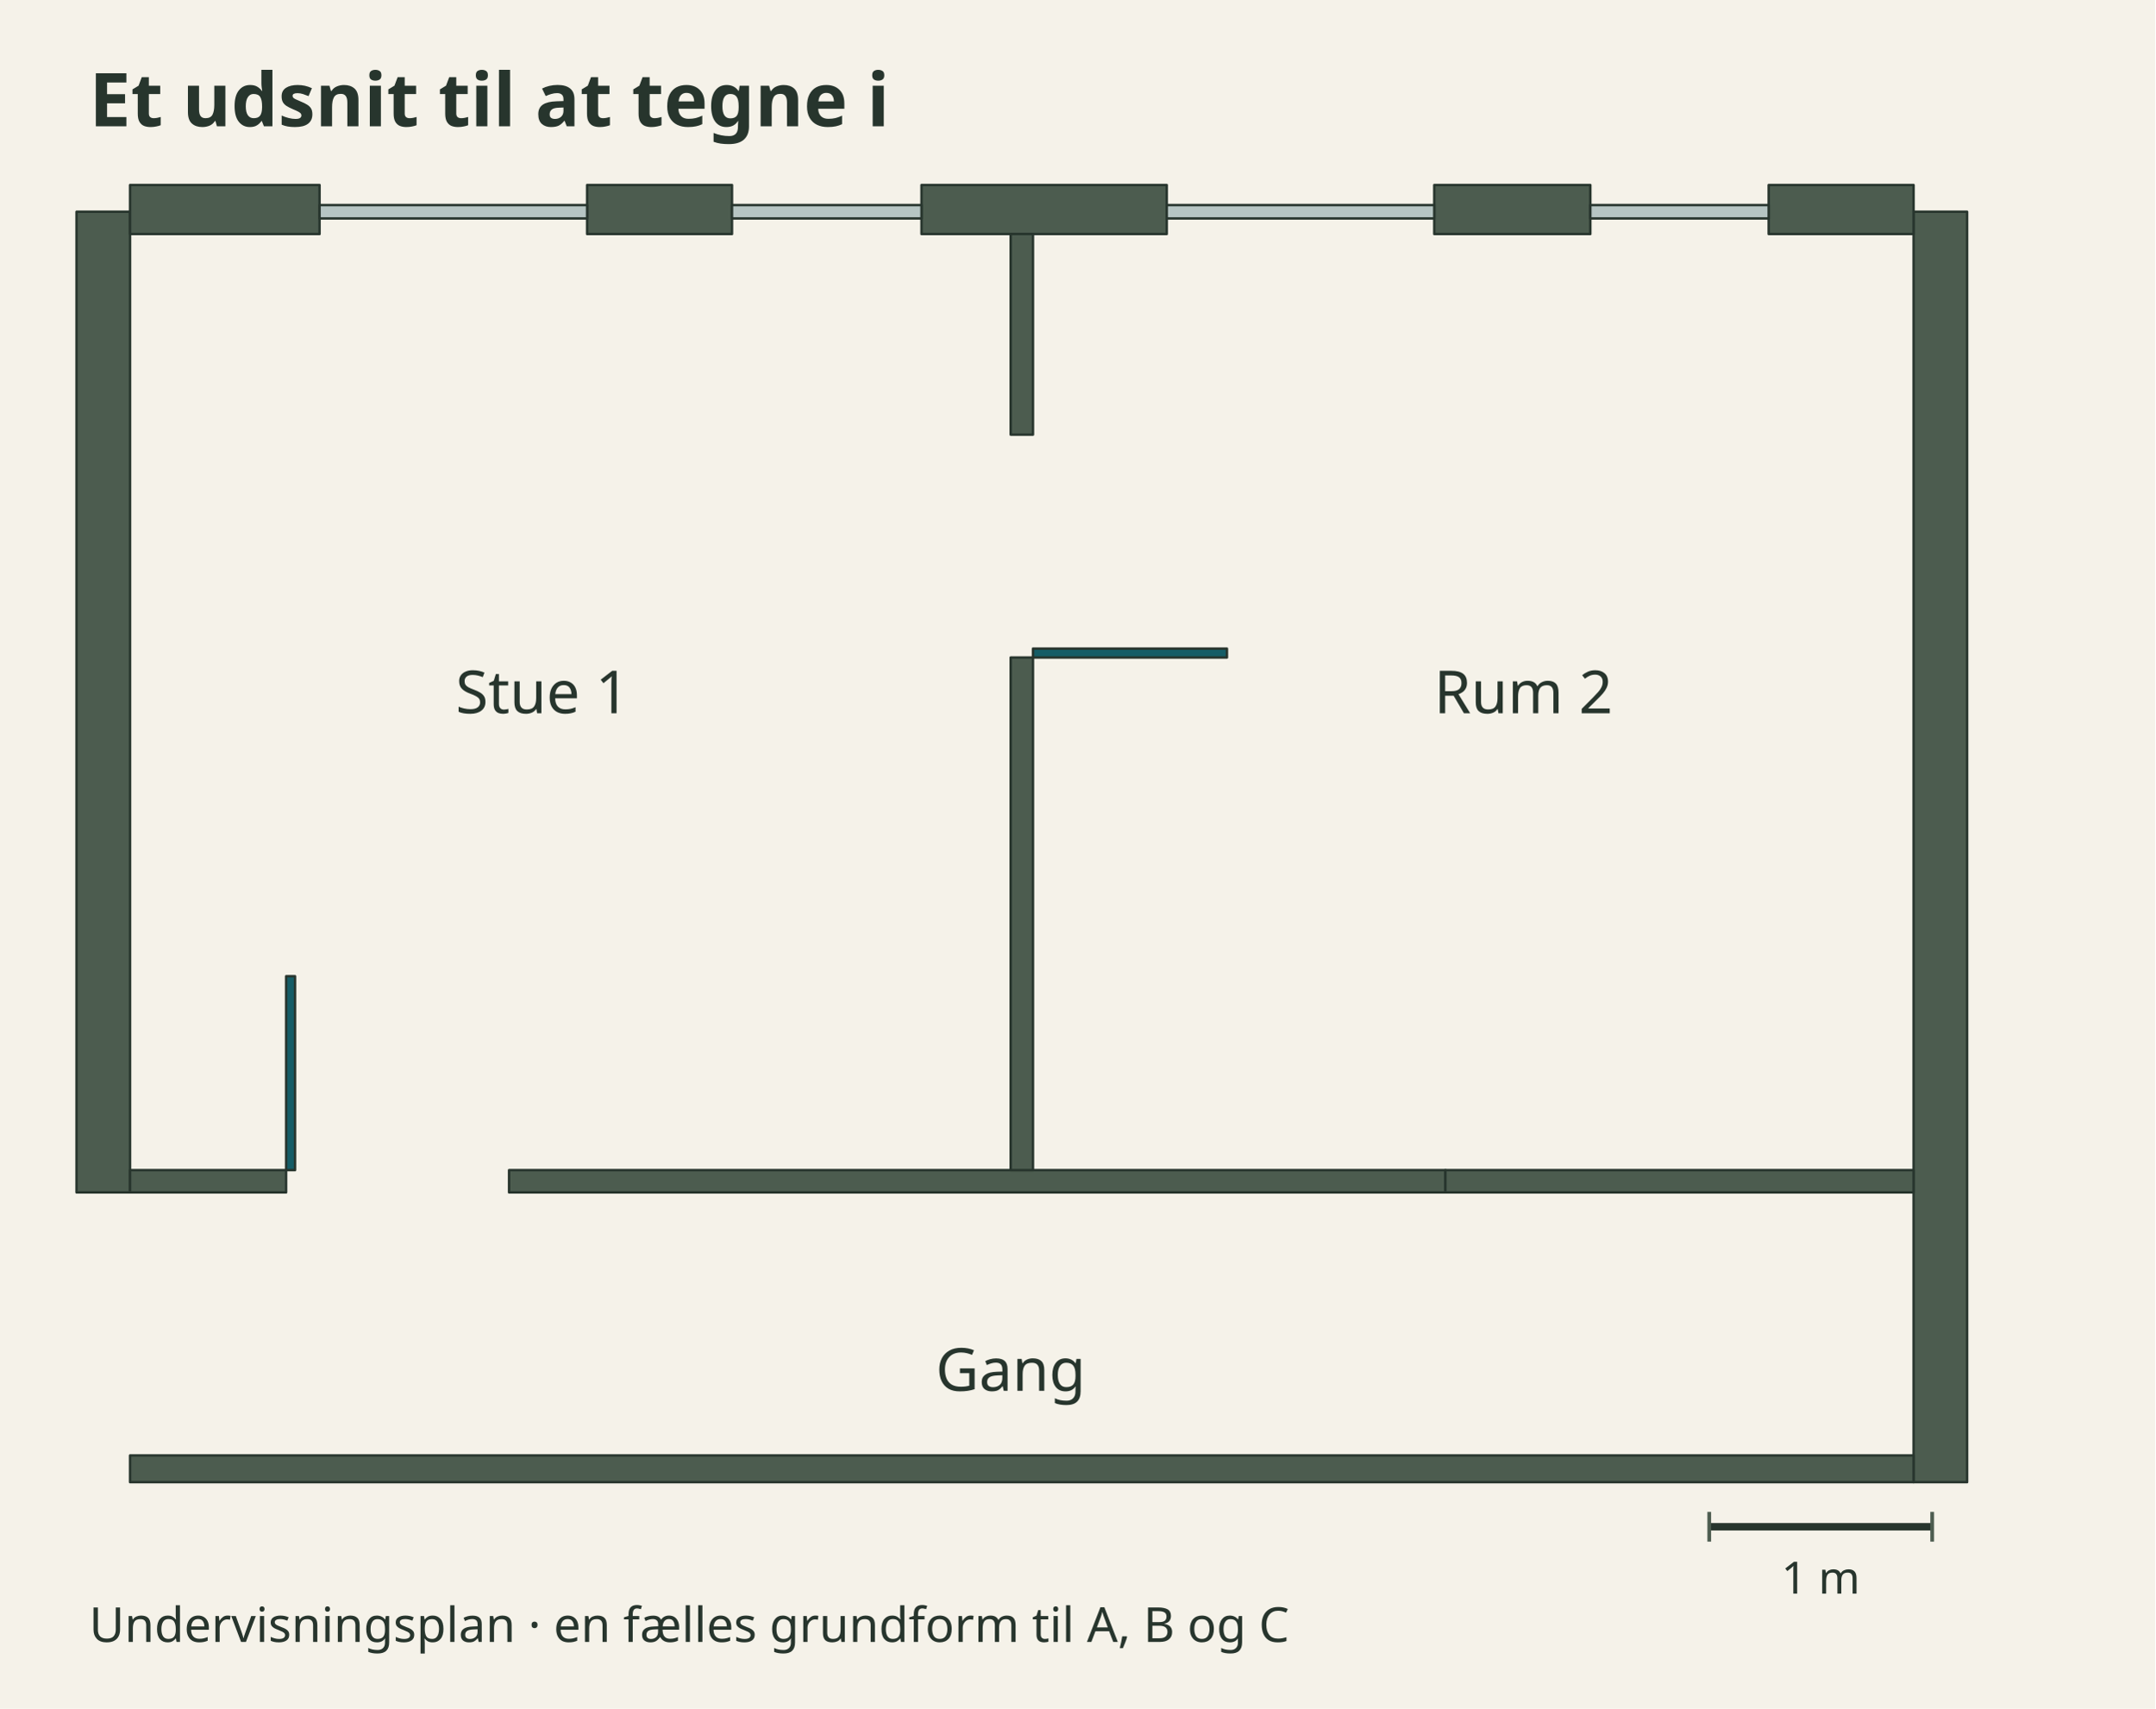
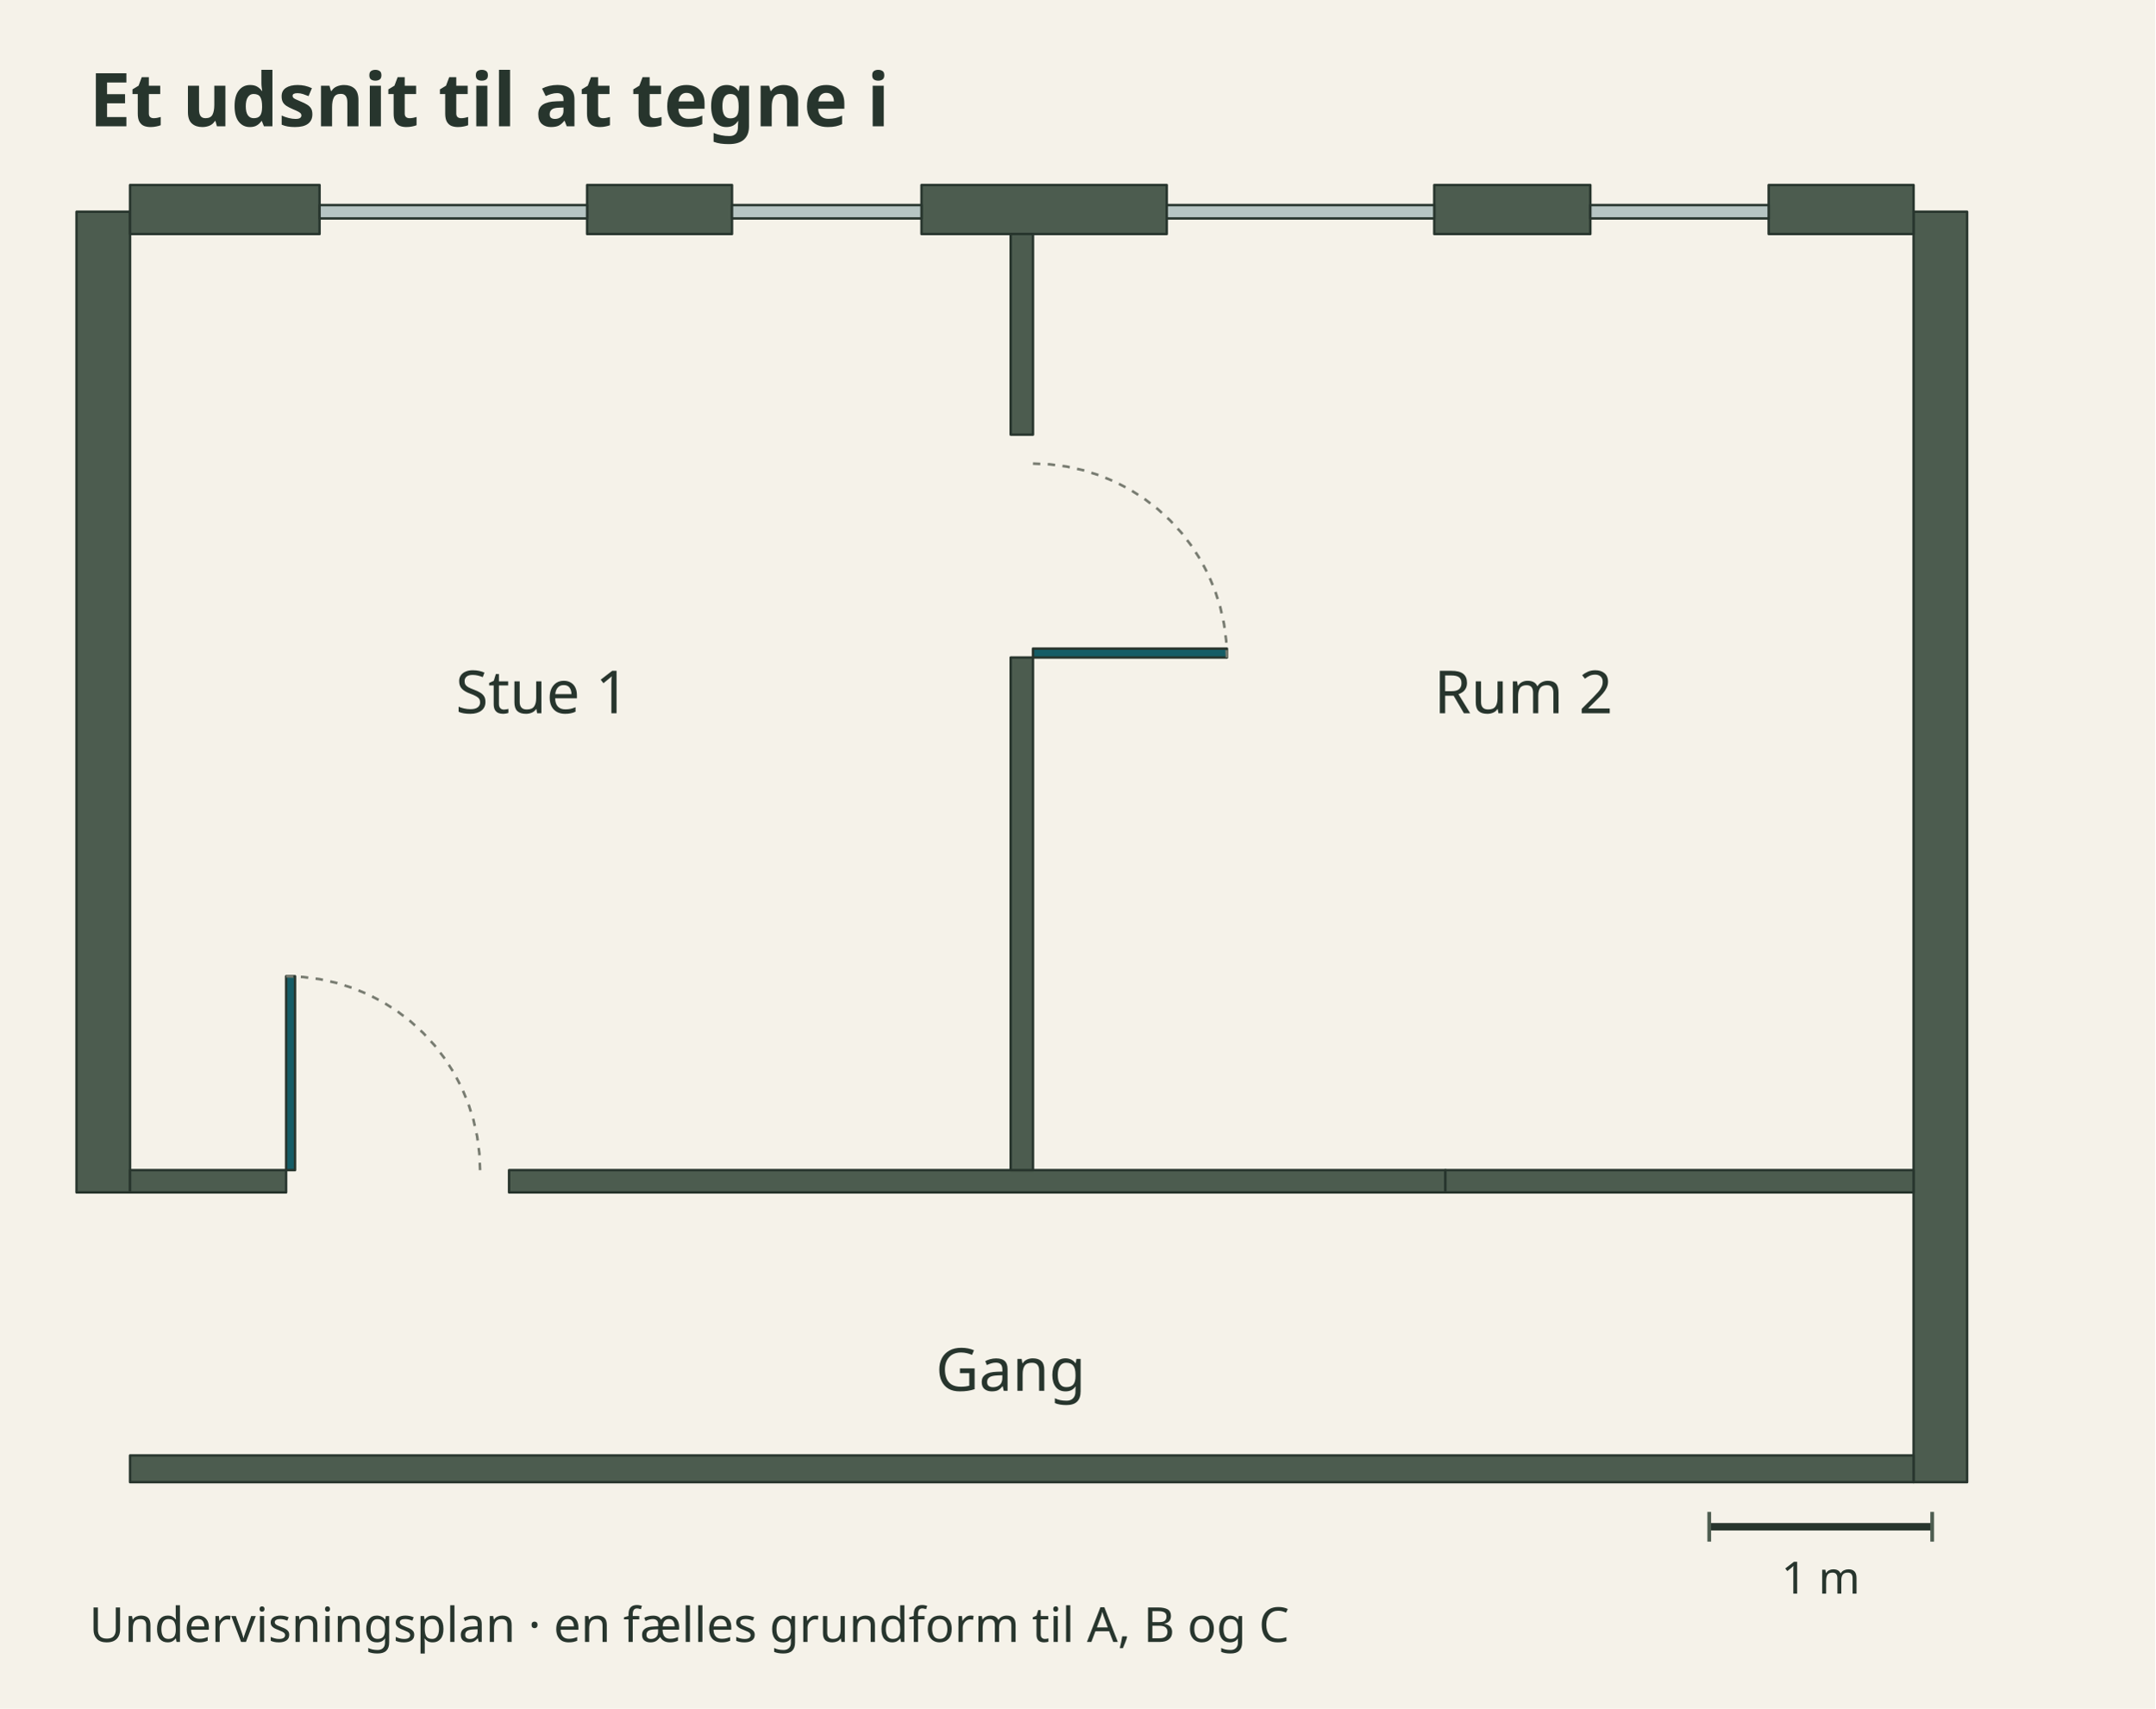
<svg xmlns="http://www.w3.org/2000/svg" viewBox="0 0 580 460" role="img">
  <rect width="580" height="460" fill="#f5f2e9" />
  <text x="24.00" y="34.00" font-family="sans-serif" font-size="20" fill="#27352d" text-anchor="start" font-weight="bold">Et udsnit til at tegne i</text>
  <path d="M35.00 321.00 L20.60 321.00 L20.60 57.00 L35.00 57.00Z" fill="#4c5c4f" stroke="#27352d" stroke-width="0.65" stroke-linejoin="round" />
  <path d="M529.40 399.00 L515.00 399.00 L515.00 57.00 L529.40 57.00Z" fill="#4c5c4f" stroke="#27352d" stroke-width="0.65" stroke-linejoin="round" />
  <path d="M515.00 399.00 L35.00 399.00 L35.00 391.80 L515.00 391.80Z" fill="#4c5c4f" stroke="#27352d" stroke-width="0.65" stroke-linejoin="round" />
  <path d="M86.00 63.00 L35.00 63.00 L35.00 49.80 L86.00 49.80Z" fill="#4c5c4f" stroke="#27352d" stroke-width="0.65" stroke-linejoin="round" />
  <path d="M197.00 63.00 L158.00 63.00 L158.00 49.80 L197.00 49.80Z" fill="#4c5c4f" stroke="#27352d" stroke-width="0.65" stroke-linejoin="round" />
  <path d="M314.00 63.00 L248.00 63.00 L248.00 49.80 L314.00 49.80Z" fill="#4c5c4f" stroke="#27352d" stroke-width="0.65" stroke-linejoin="round" />
  <path d="M428.00 63.00 L386.00 63.00 L386.00 49.80 L428.00 49.80Z" fill="#4c5c4f" stroke="#27352d" stroke-width="0.65" stroke-linejoin="round" />
  <path d="M515.00 63.00 L476.00 63.00 L476.00 49.80 L515.00 49.80Z" fill="#4c5c4f" stroke="#27352d" stroke-width="0.65" stroke-linejoin="round" />
  <path d="M158.00 58.80 L86.00 58.80 L86.00 55.20 L158.00 55.20Z" fill="#b6c5c3" stroke="#27352d" stroke-width="0.65" stroke-linejoin="round" />
  <path d="M248.00 58.80 L197.00 58.80 L197.00 55.20 L248.00 55.20Z" fill="#b6c5c3" stroke="#27352d" stroke-width="0.65" stroke-linejoin="round" />
  <path d="M386.00 58.80 L314.00 58.80 L314.00 55.20 L386.00 55.20Z" fill="#b6c5c3" stroke="#27352d" stroke-width="0.65" stroke-linejoin="round" />
  <path d="M476.00 58.80 L428.00 58.80 L428.00 55.20 L476.00 55.20Z" fill="#b6c5c3" stroke="#27352d" stroke-width="0.65" stroke-linejoin="round" />
  <path d="M77.00 321.00 L35.00 321.00 L35.00 315.00 L77.00 315.00Z" fill="#4c5c4f" stroke="#27352d" stroke-width="0.65" stroke-linejoin="round" />
  <path d="M389.00 321.00 L137.00 321.00 L137.00 315.00 L389.00 315.00Z" fill="#4c5c4f" stroke="#27352d" stroke-width="0.65" stroke-linejoin="round" />
  <path d="M515.00 321.00 L389.00 321.00 L389.00 315.00 L515.00 315.00Z" fill="#4c5c4f" stroke="#27352d" stroke-width="0.65" stroke-linejoin="round" />
  <path d="M278.00 315.00 L272.00 315.00 L272.00 177.00 L278.00 177.00Z" fill="#4c5c4f" stroke="#27352d" stroke-width="0.65" stroke-linejoin="round" />
  <path d="M278.00 117.00 L272.00 117.00 L272.00 63.00 L278.00 63.00Z" fill="#4c5c4f" stroke="#27352d" stroke-width="0.65" stroke-linejoin="round" />
  <path d="M79.40 315.00 L77.00 315.00 L77.00 262.80 L79.40 262.80Z" fill="#155d66" stroke="#27352d" stroke-width="0.65" stroke-linejoin="round" />
  <path d="M330.20 177.00 L278.00 177.00 L278.00 174.60 L330.20 174.60Z" fill="#155d66" stroke="#27352d" stroke-width="0.65" stroke-linejoin="round" />
+   <path d="M129.20 315.00 L129.00 310.45 L128.41 305.94 L127.42 301.49 L126.05 297.15 L124.31 292.94 L122.21 288.90 L119.76 285.06 L116.99 281.45 L113.91 278.09 L110.55 275.01 L106.94 272.24 L103.10 269.79 L99.06 267.69 L94.85 265.95 L90.51 264.58 L86.06 263.59 L81.55 263.00 L77.00 262.80" fill="none" stroke="#777b70" stroke-width=".7" stroke-dasharray="2 2" />
+   <path d="M330.20 177.00 L330.00 172.45 L329.41 167.94 L328.42 163.49 L327.05 159.15 L325.31 154.94 L323.21 150.90 L320.76 147.06 L317.99 143.45 L314.91 140.09 L311.55 137.01 L307.94 134.24 L304.10 131.79 L300.06 129.69 L295.85 127.95 L291.51 126.58 L287.06 125.59 L282.55 125.00 L278.00 124.80" fill="none" stroke="#777b70" stroke-width=".7" stroke-dasharray="2 2" />
  <text x="146.00" y="192.00" font-family="sans-serif" font-size="16" fill="#27352d" text-anchor="middle" font-weight="normal">Stue 1</text>
  <text x="410.00" y="192.00" font-family="sans-serif" font-size="16" fill="#27352d" text-anchor="middle" font-weight="normal">Rum 2</text>
  <text x="272.00" y="374.40" font-family="sans-serif" font-size="16" fill="#27352d" text-anchor="middle" font-weight="normal">Gang</text>
  <path d="M460.00 411.00L520.00 411.00" stroke="#27352d" stroke-width="2" fill="none" stroke-dasharray="" />
  <path d="M460.00 407.00L460.00 415.00" stroke="#4c5c4f" stroke-width="1" fill="none" stroke-dasharray="" />
  <path d="M520.00 407.00L520.00 415.00" stroke="#4c5c4f" stroke-width="1" fill="none" stroke-dasharray="" />
  <text x="490.00" y="429.00" font-family="sans-serif" font-size="12" fill="#27352d" text-anchor="middle" font-weight="normal">1 m</text>
  <text x="24.00" y="442.00" font-family="sans-serif" font-size="13" fill="#27352d" text-anchor="start" font-weight="normal">Undervisningsplan · en fælles grundform til A, B og C</text>
</svg>
